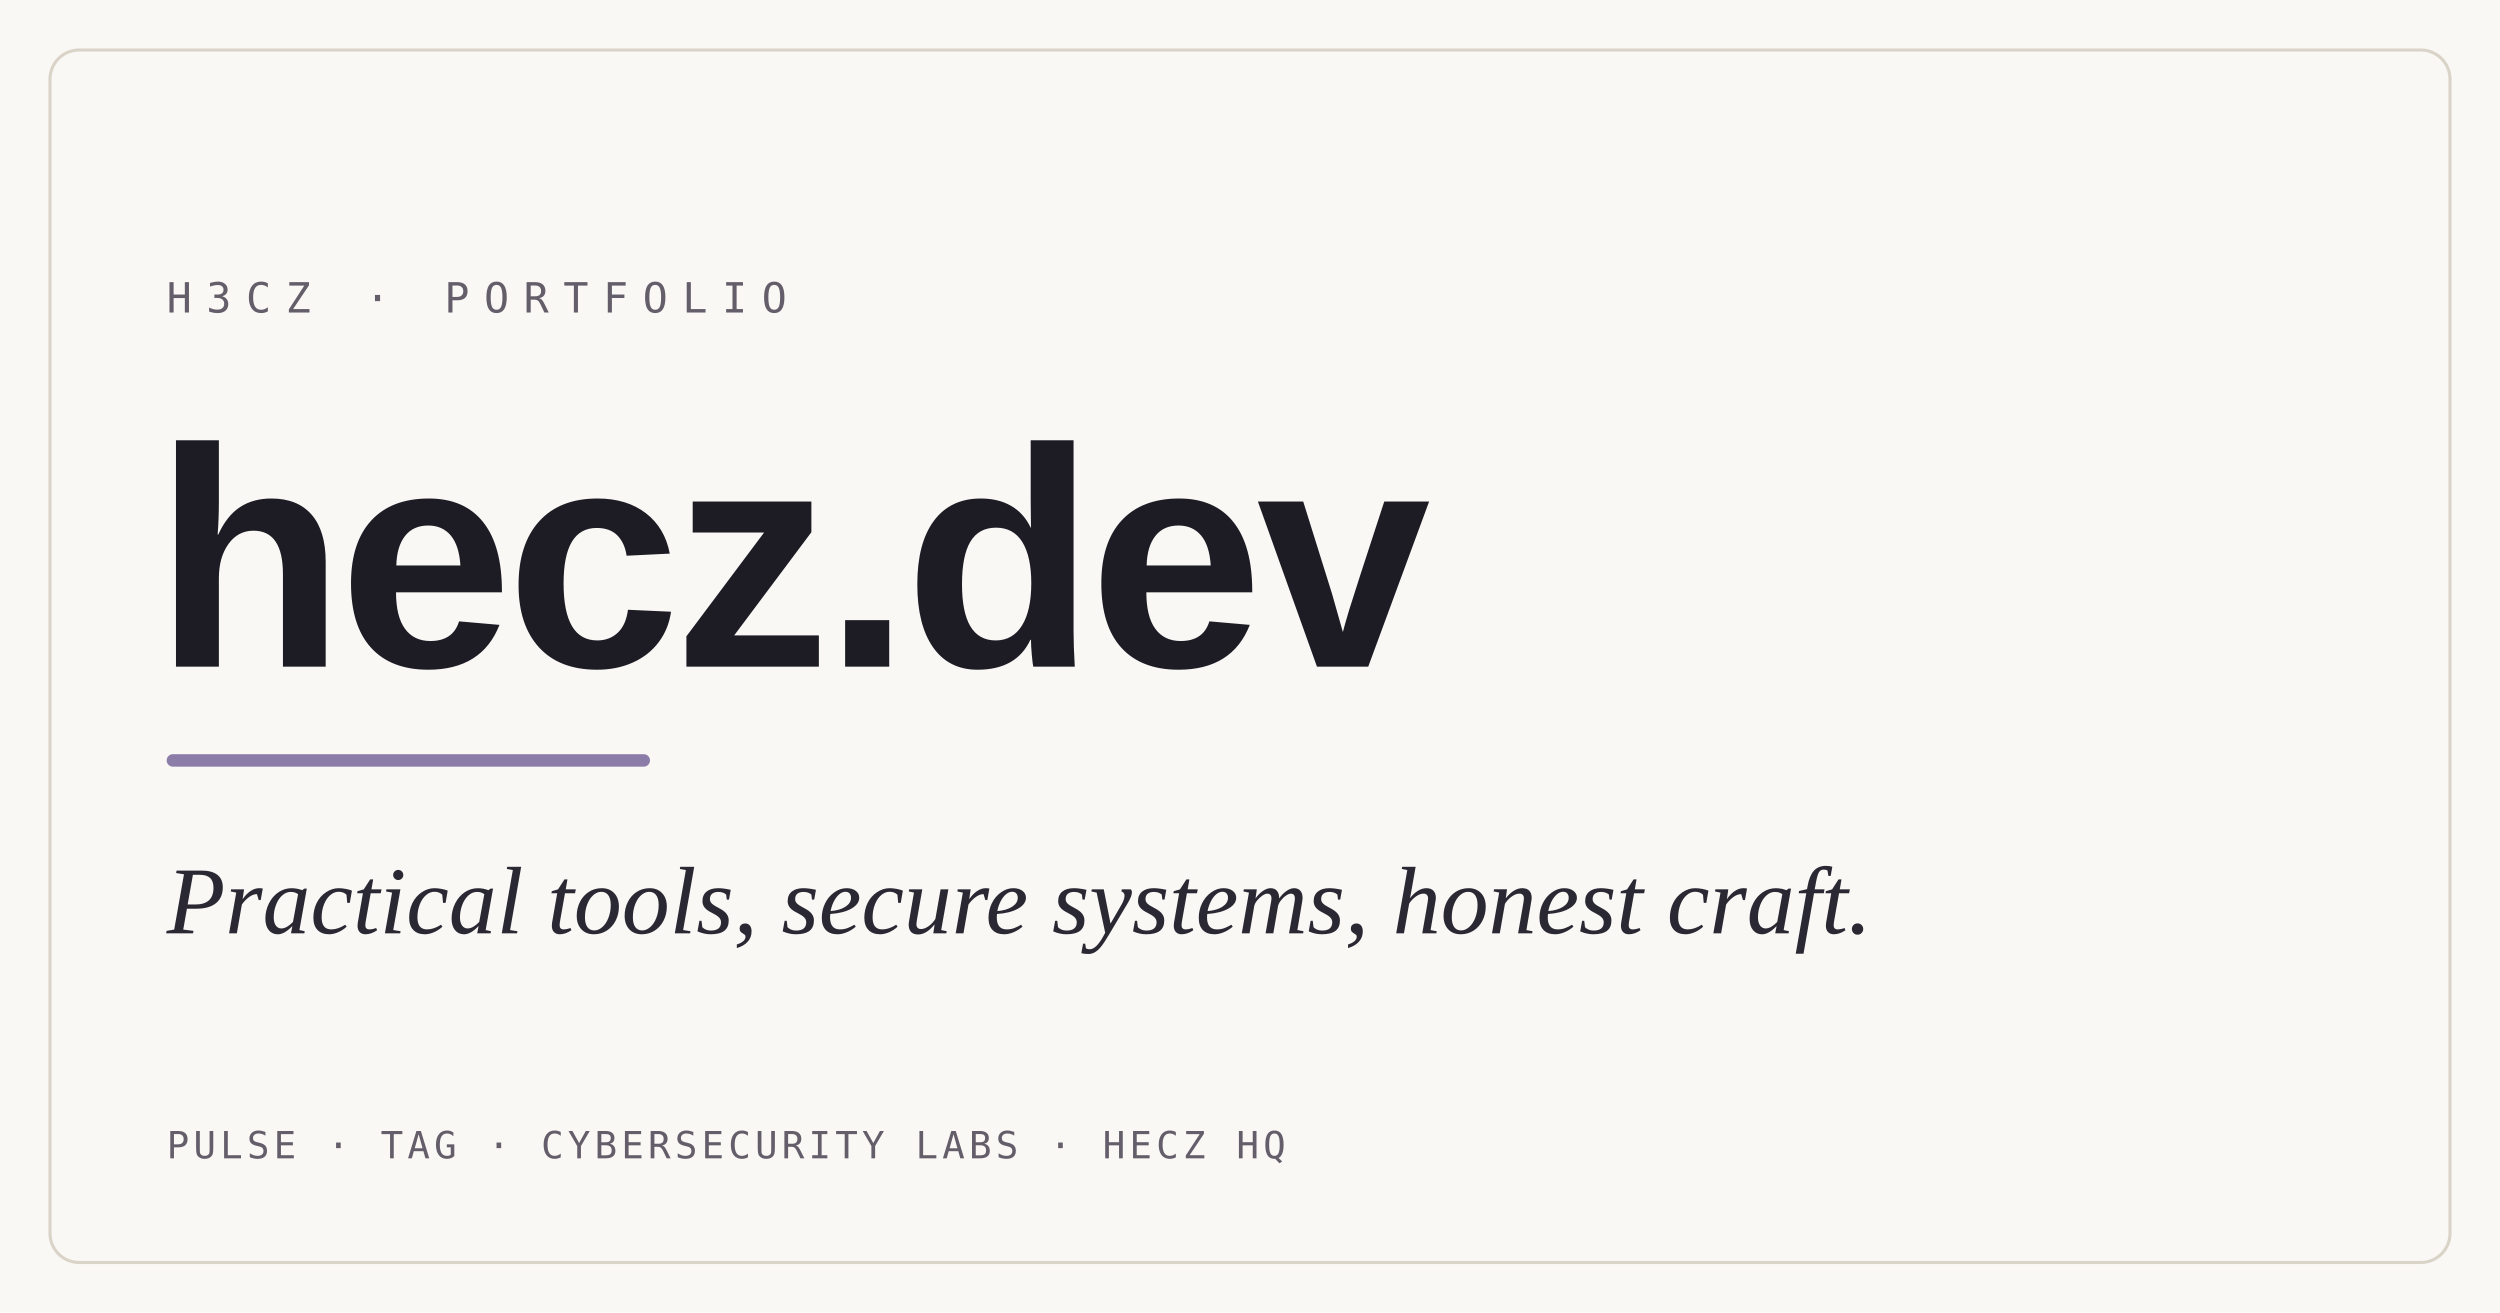
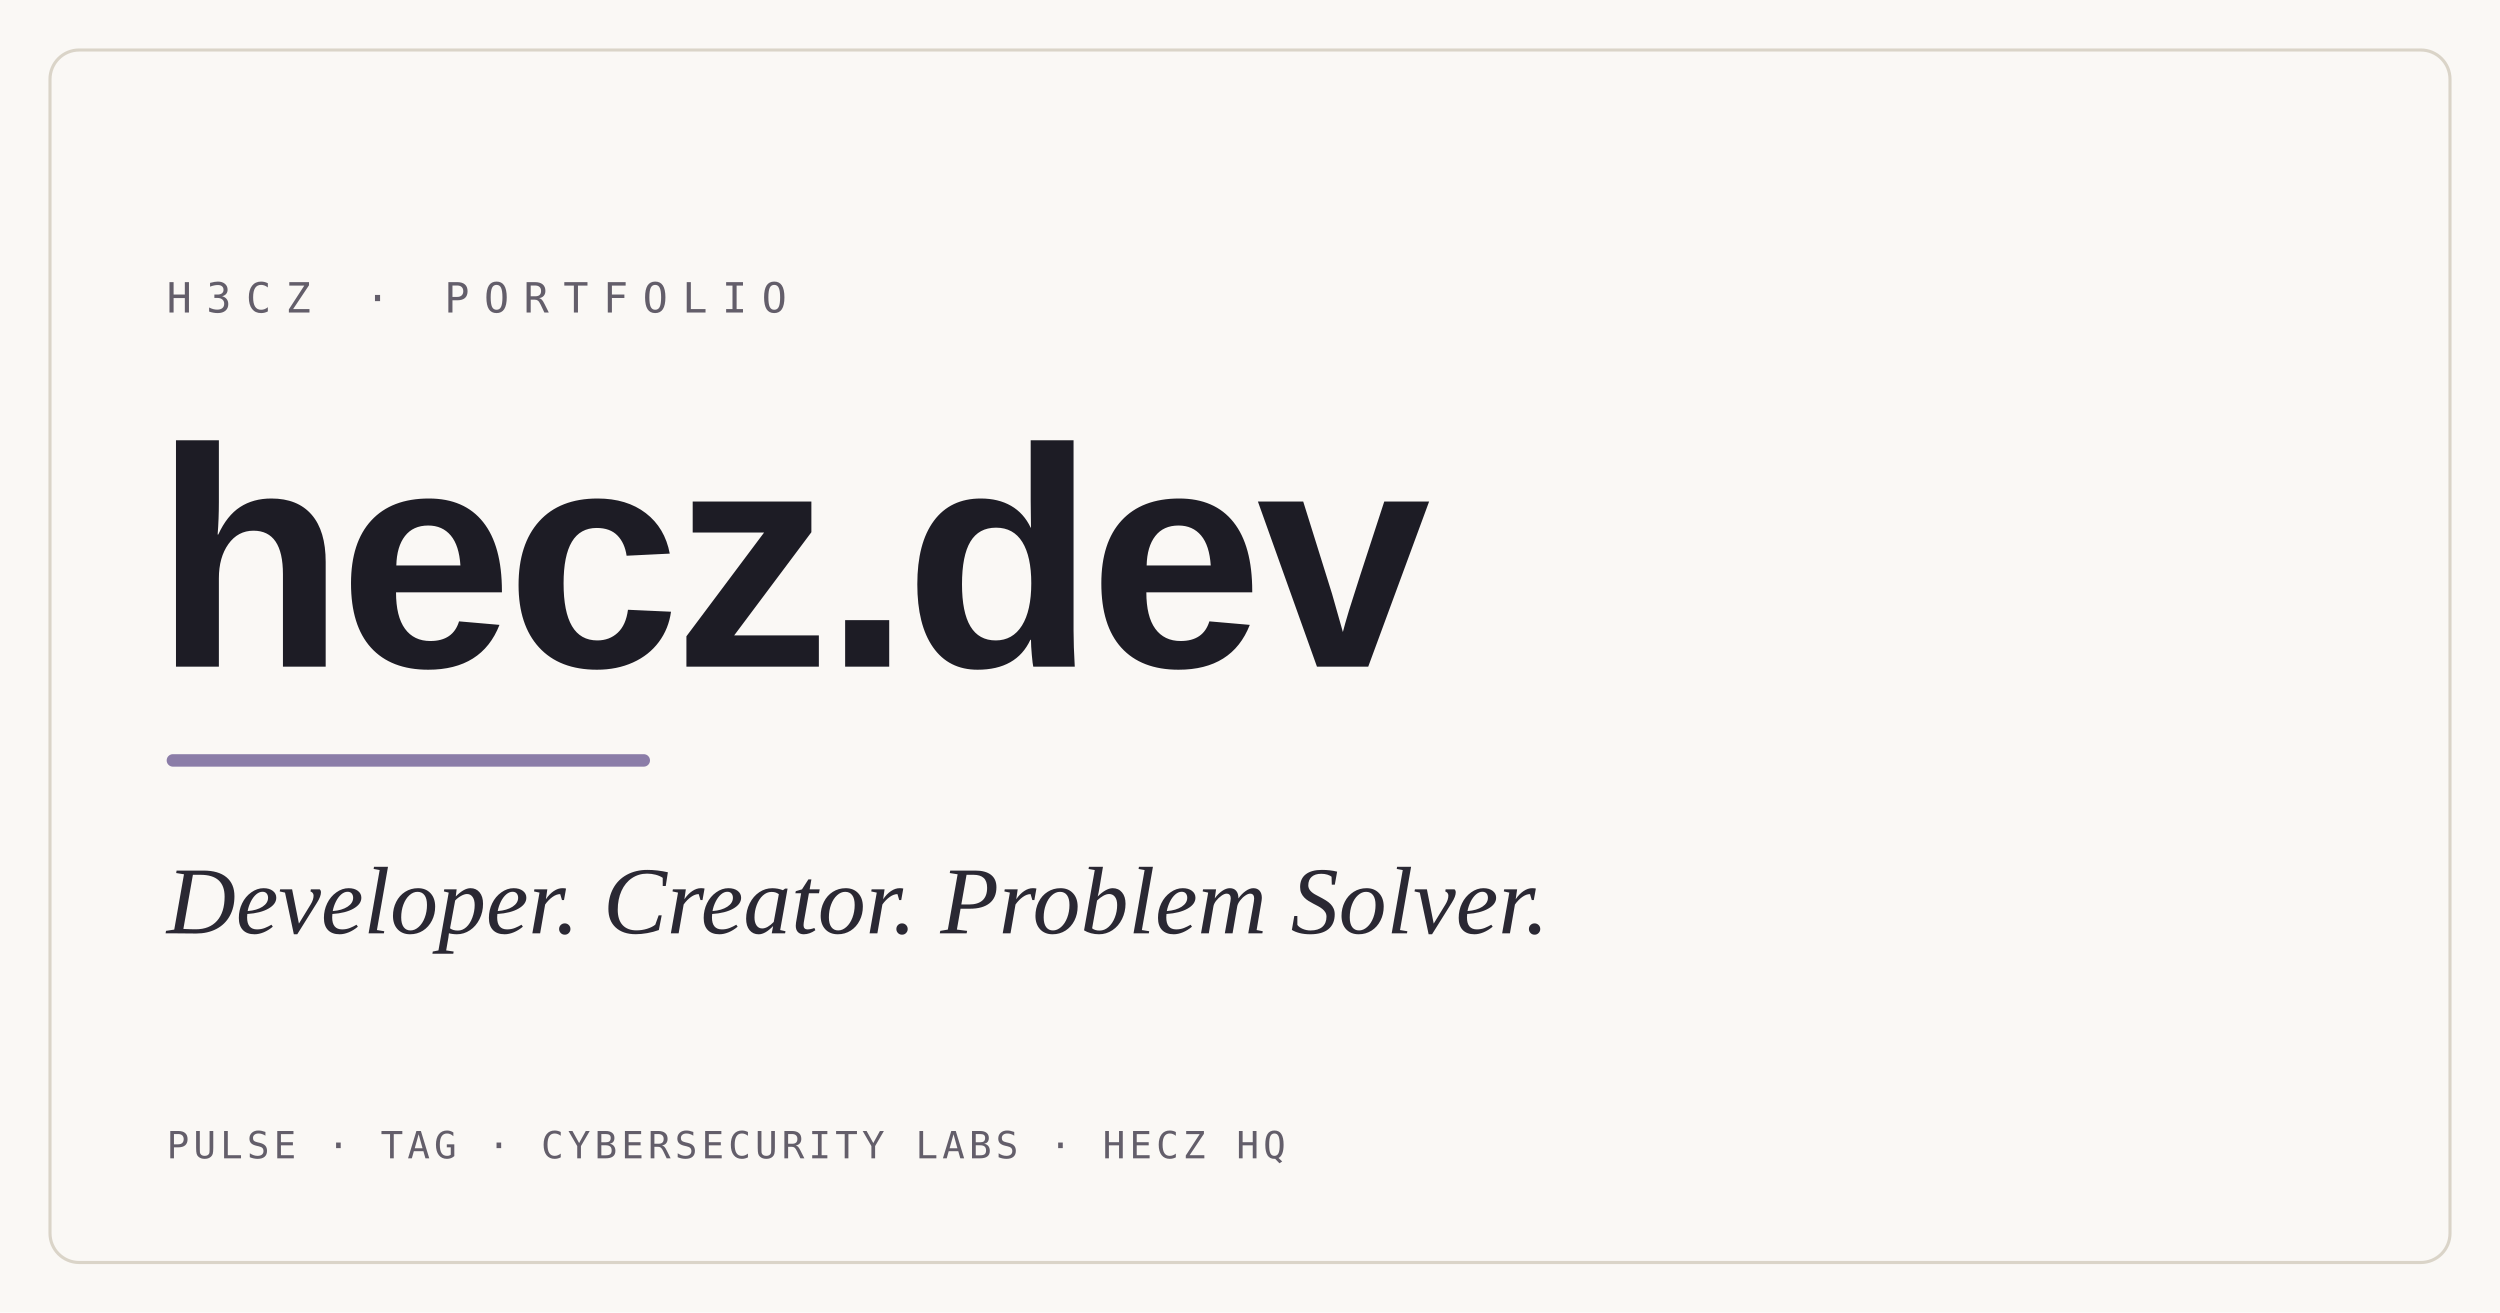
<svg xmlns="http://www.w3.org/2000/svg" width="1200" height="630" viewBox="0 0 1200 630">
  <rect width="1200" height="630" fill="#FAF8F5" />
  <rect x="24" y="24" width="1152" height="582" rx="14" fill="none" stroke="#DAD4C8" stroke-width="1.5" />
  <text x="80" y="150" fill="#635E6A" font-family="ui-monospace, Consolas, monospace" font-size="20" letter-spacing="7">H3CZ · PORTFOLIO</text>
  <text x="74" y="320" fill="#1D1C25" font-family="'Space Grotesk', 'Helvetica Neue', Arial, sans-serif" font-size="150" font-weight="700" letter-spacing="-3">hecz.dev</text>
  <rect x="80" y="362" width="232" height="6" rx="3" fill="#8B7DA8" />
-   <text x="80" y="448" fill="#2A2833" font-family="Georgia, 'Times New Roman', serif" font-size="46" font-style="italic">Practical tools, secure systems, honest craft.</text>
+   <text x="80" y="448" fill="#2A2833" font-family="Georgia, 'Times New Roman', serif" font-size="46" font-style="italic">Developer. Creator. Problem Solver.</text>
  <text x="80" y="556" fill="#635E6A" font-family="ui-monospace, Consolas, monospace" font-size="18" letter-spacing="2">PULSE · TAG · CYBERSECURITY LABS · HECZ HQ</text>
</svg>
